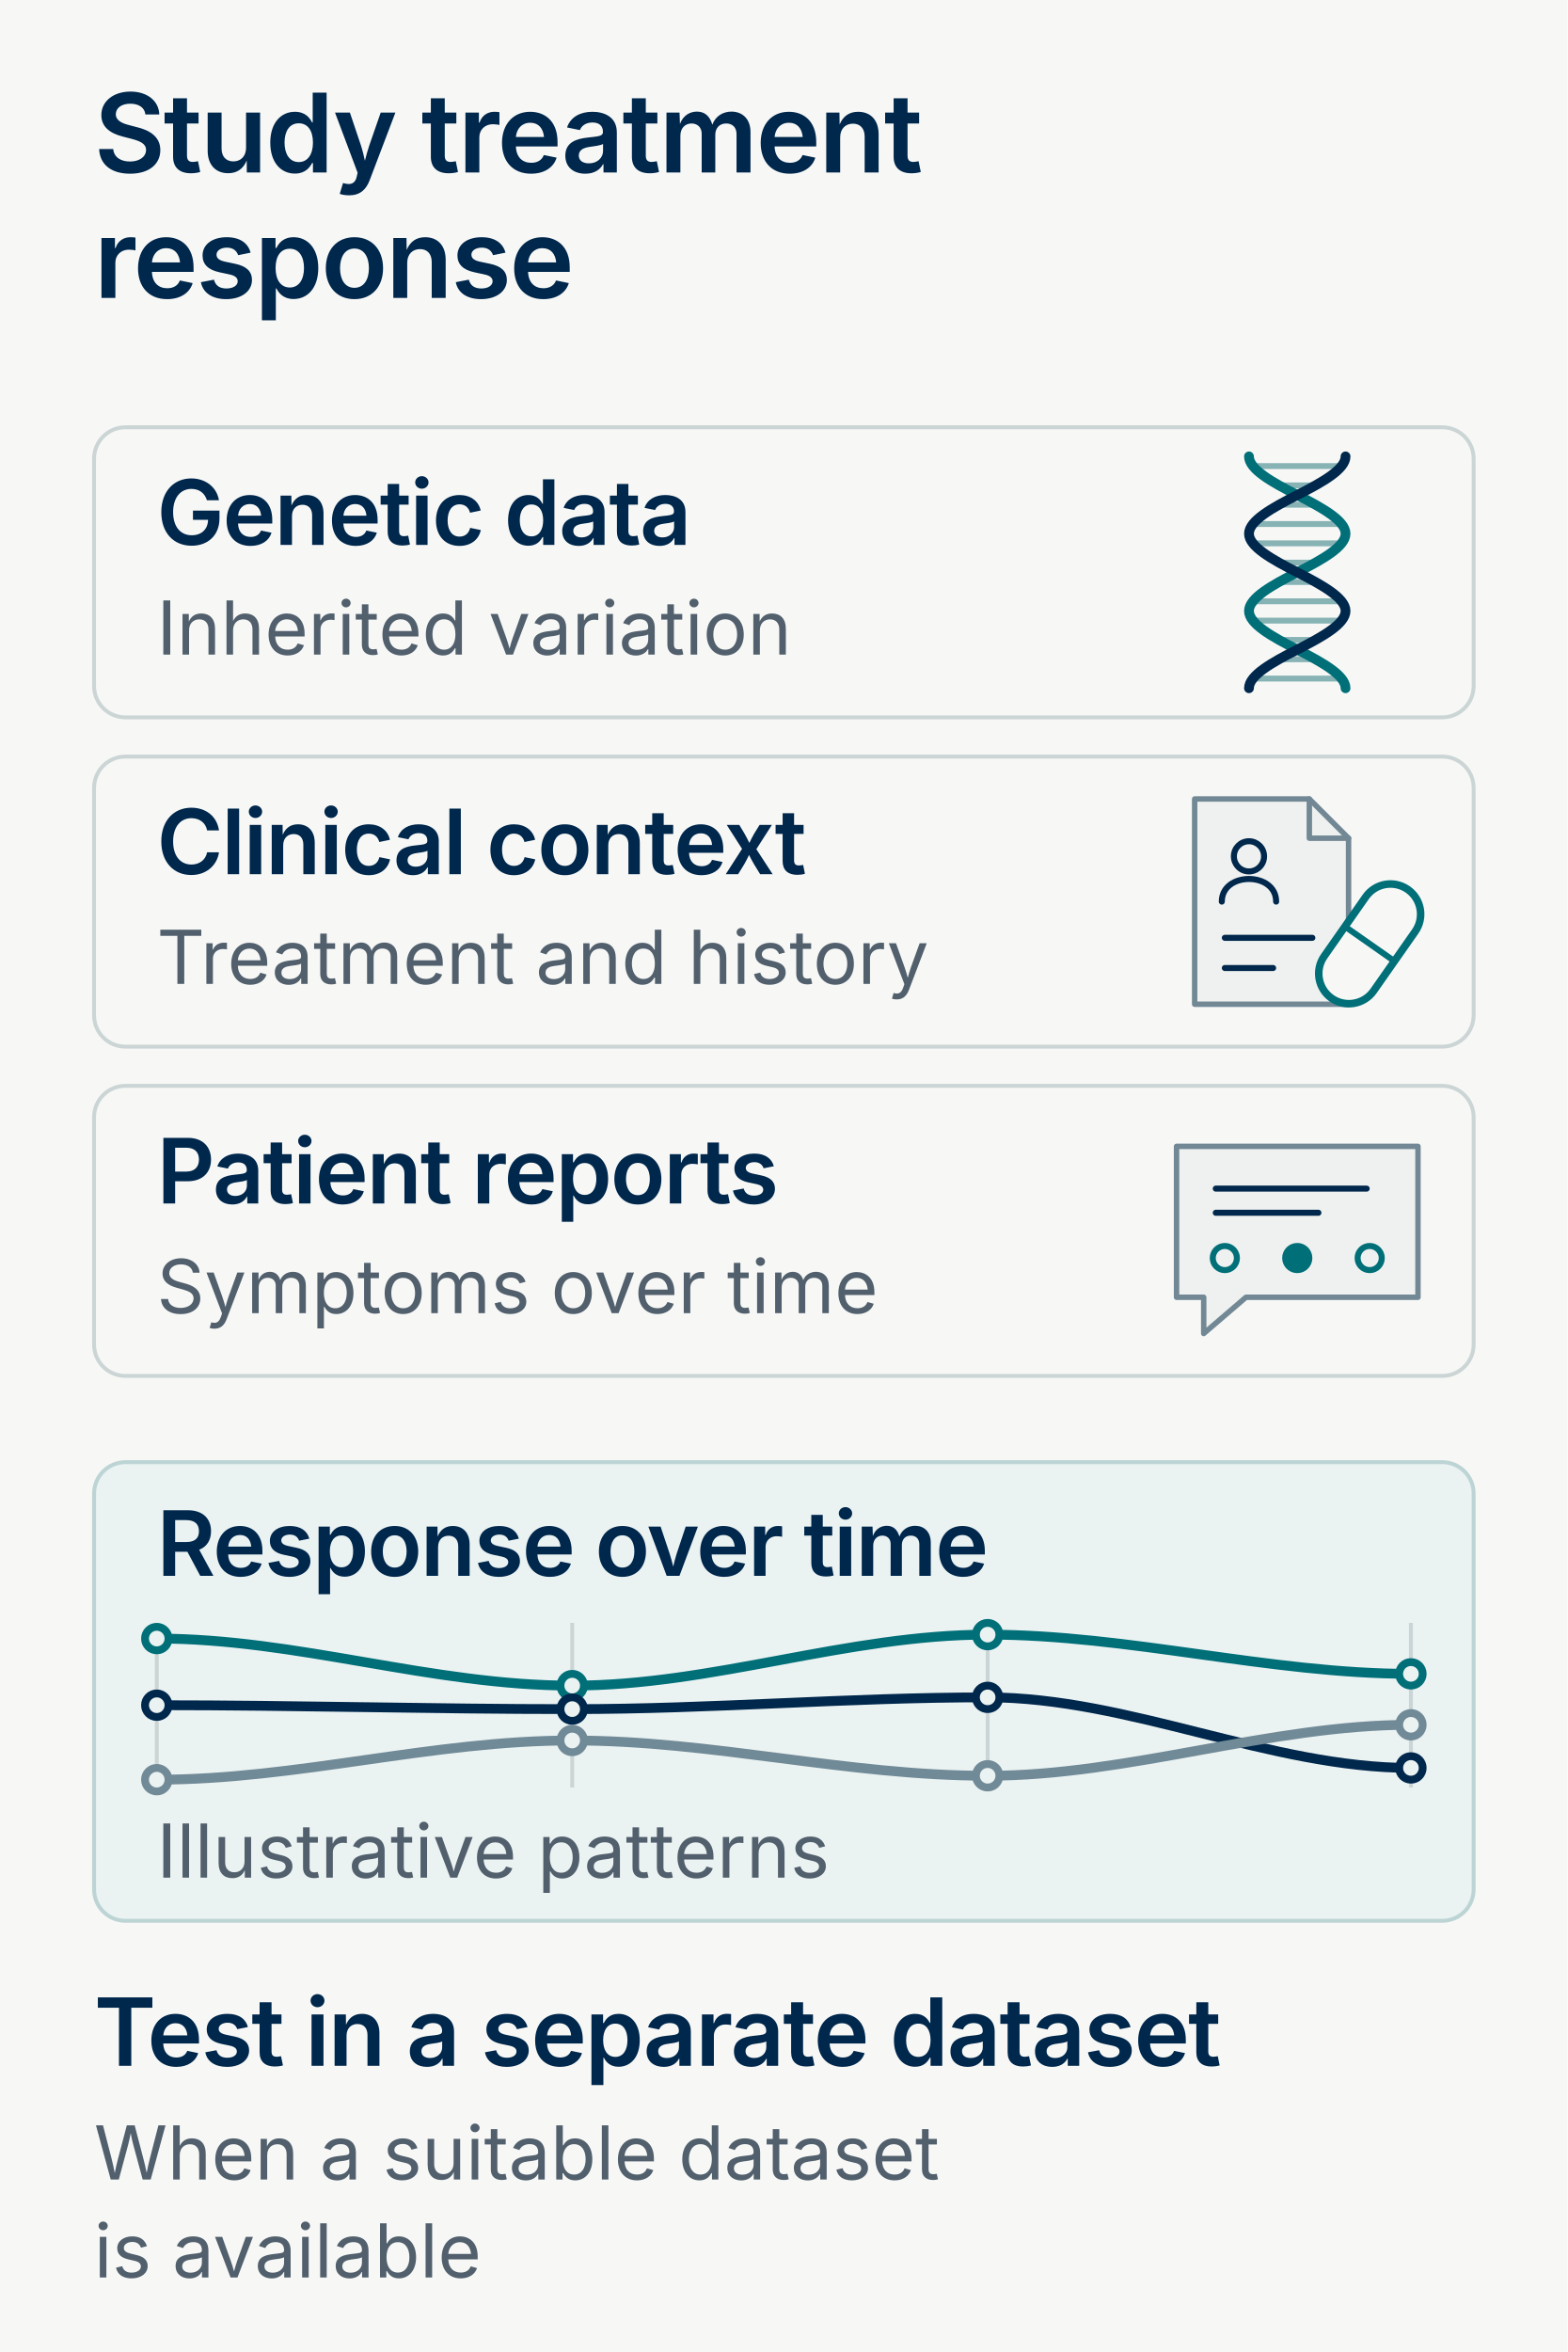
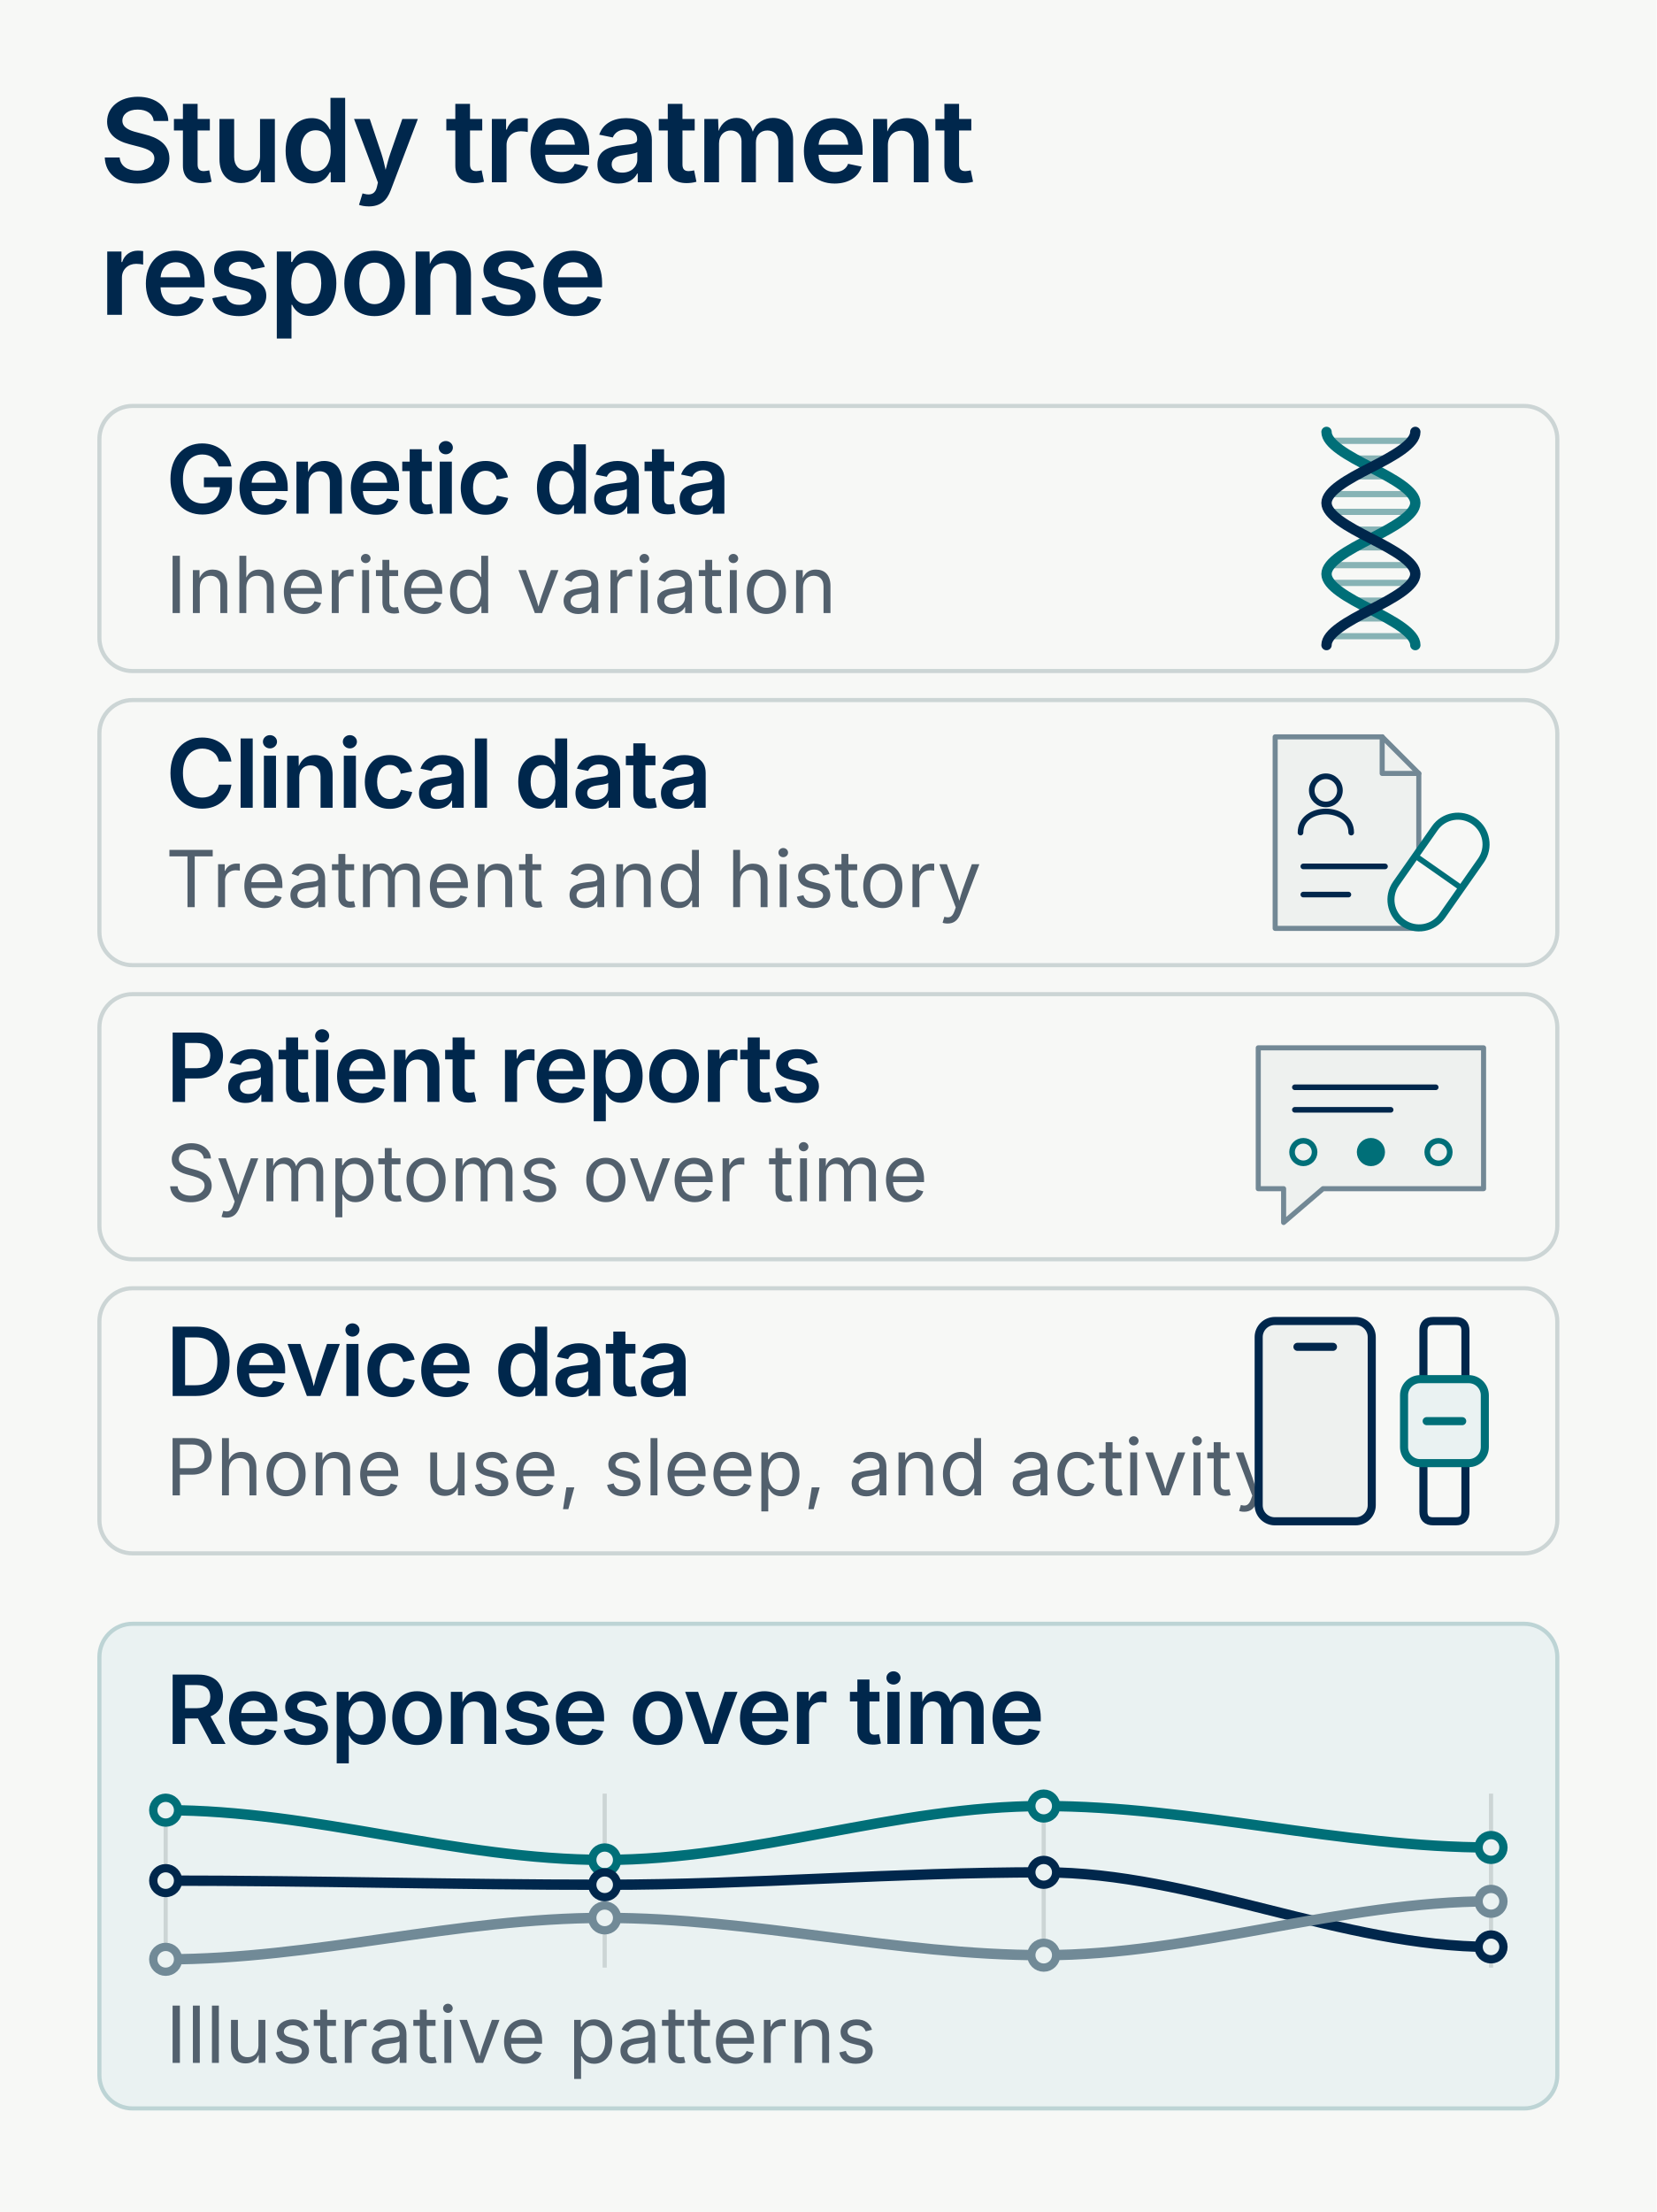
- <svg xmlns="http://www.w3.org/2000/svg" id="dark" width="400" height="600" viewBox="0 0 400 600" role="img" aria-labelledby="mental-health-mobile-title mental-health-mobile-desc">
+ <svg xmlns="http://www.w3.org/2000/svg" id="dark" width="400" height="534" viewBox="0 0 400 534" role="img" aria-labelledby="mental-health-mobile-title mental-health-mobile-desc">
  <style>
    :root:target {
      --figure-border: #344b60;
      --figure-canvas: #142536;
      --figure-ink: #e8f1fa;
      --figure-line: #8ba3b8;
      --figure-muted: #a7b8c8;
      --figure-secondary-line: #8ba3b8;
      --figure-soft: #192d40;
      --figure-teal: #6dcac3;
      --figure-teal-border: #365c63;
      --figure-teal-line: #78b4b6;
      --figure-teal-soft: #163d41;
    }
  </style>
  <defs>
    <g id="genetic-information" transform="translate(-16 -38.4) scale(.8)" fill="none" stroke-linecap="round">
      <path d="M1.652 4H38.348M12.457 12H27.543M12.457 20H27.543M1.652 28H38.348M1.652 36H38.348M12.457 44H27.543M12.457 52H27.543M1.652 60H38.348M1.652 68H38.348M12.457 76H27.543M12.457 84H27.543M1.652 92H38.348" stroke="var(--figure-teal-line, #87b3b5)" stroke-width="1.5" vector-effect="non-scaling-stroke" />
      <path d="M0 0C0 5.333 9.528 10.667 20 16C30.472 21.333 40 26.667 40 32C40 37.333 30.472 42.667 20 48C9.528 53.333 0 58.667 0 64C0 69.333 9.528 74.667 20 80C30.472 85.333 40 90.667 40 96" stroke="var(--figure-teal, #006f78)" stroke-width="2.5" vector-effect="non-scaling-stroke" />
      <path d="M40 0C40 5.333 30.472 10.667 20 16C9.528 21.333 0 26.667 0 32C0 37.333 9.528 42.667 20 48C30.472 53.333 40 58.667 40 64C40 69.333 30.472 74.667 20 80C9.528 85.333 0 90.667 0 96" stroke="var(--figure-ink, #00274c)" stroke-width="2.5" vector-effect="non-scaling-stroke" />
    </g>
    <g id="clinical-information" fill="none" stroke-linecap="round" stroke-linejoin="round">
      <path d="M-34-34H4L17-21V34H-34Z" fill="var(--figure-soft, #eef1ef)" stroke="var(--figure-line, #728895)" stroke-width="1.8" />
      <path d="M4-34v13h13" stroke="var(--figure-line, #728895)" stroke-width="1.8" />
      <circle cx="-16" cy="-15" r="5" stroke="var(--figure-ink, #00274c)" stroke-width="2" />
      <path d="M-25 0c0-10 18-10 18 0M-24 12H5M-24 22H-8" stroke="var(--figure-ink, #00274c)" stroke-width="2" />
      <g transform="translate(24 14) rotate(35)">
        <rect x="-10" y="-22" width="20" height="44" rx="10" fill="var(--figure-canvas, #f7f8f6)" stroke="var(--figure-teal, #006f78)" stroke-width="2.5" />
        <path d="M-10 0H10" stroke="var(--figure-teal, #006f78)" stroke-width="2" />
      </g>
    </g>
    <g id="patient-information" fill="none" stroke-linecap="round" stroke-linejoin="round">
      <path d="M-40-28H40V22H-17L-31 34V22H-40Z" fill="var(--figure-soft, #eef1ef)" stroke="var(--figure-line, #728895)" stroke-width="1.8" />
      <path d="M-27-14H23M-27-6H7" stroke="var(--figure-ink, #00274c)" stroke-width="2" />
      <g stroke="var(--figure-teal, #006f78)" stroke-width="2">
        <circle cx="-24" cy="9" r="4" />
        <circle cy="9" r="4" fill="var(--figure-teal, #006f78)" />
        <circle cx="24" cy="9" r="4" />
      </g>
    </g>
+     <g id="device-information" fill="none" stroke-width="2.5" stroke-linecap="round" stroke-linejoin="round">
+       <g stroke="var(--figure-ink, #00274c)">
+         <rect x="5" y="5" width="35" height="62" rx="5" fill="var(--figure-soft, #eef1ef)" />
+         <path d="M17 13h11M56 23V8q0-3 3-3h7q3 0 3 3v15M56 49v15q0 3 3 3h7q3 0 3-3V49" />
+       </g>
+       <g stroke="var(--figure-teal, #006f78)">
+         <rect x="50" y="23" width="25" height="26" rx="5" fill="var(--figure-teal-soft, #eaf2f2)" />
+         <path d="M57 36h11" />
+       </g>
+     </g>
  </defs>
-   <rect width="400" height="600" fill="var(--figure-canvas, #f7f8f6)" />
+   <rect width="400" height="534" fill="var(--figure-canvas, #f7f8f6)" />
  <g font-family="Inter, Arial, sans-serif" fill="var(--figure-ink, #00274c)">
    <text x="24" y="44" font-size="28" font-weight="600" letter-spacing="-.5">Study treatment<tspan x="24" dy="32">response</tspan>
    </text>
    <g fill="none" stroke="var(--figure-border, #ccd5d5)">
-       <rect x="24" y="109" width="352" height="74" rx="8" />
-       <rect x="24" y="193" width="352" height="74" rx="8" />
-       <rect x="24" y="277" width="352" height="74" rx="8" />
+       <rect x="24" y="98" width="352" height="64" rx="8" />
+       <rect x="24" y="169" width="352" height="64" rx="8" />
+       <rect x="24" y="240" width="352" height="64" rx="8" />
+       <rect x="24" y="311" width="352" height="64" rx="8" />
    </g>
-     <text x="40" y="139" font-size="23" font-weight="600" letter-spacing="-.4">Genetic data</text>
-     <text x="40" y="167" font-size="19" fill="var(--figure-muted, #52606d)">Inherited variation</text>
-     <use href="#genetic-information" transform="translate(331 146) scale(.77)" />
-     <text x="40" y="223" font-size="23" font-weight="600" letter-spacing="-.4">Clinical context</text>
-     <text x="40" y="251" font-size="19" fill="var(--figure-muted, #52606d)">Treatment and history</text>
-     <use href="#clinical-information" transform="translate(331 230) scale(.77)" />
-     <text x="40" y="307" font-size="23" font-weight="600" letter-spacing="-.4">Patient reports</text>
-     <text x="40" y="335" font-size="19" fill="var(--figure-muted, #52606d)">Symptoms over time</text>
-     <use href="#patient-information" transform="translate(331 314) scale(.77)" />
-     <rect x="24" y="373" width="352" height="117" rx="8" fill="var(--figure-teal-soft, #eaf2f2)" stroke="var(--figure-teal-border, #bdd4d5)" />
-     <text x="40" y="402" font-size="23" font-weight="600" letter-spacing="-.4">Response over time</text>
-     <path d="M40 414v42M146 414v42M252 414v42M360 414v42" fill="none" stroke="var(--figure-border, #ccd5d5)" stroke-width="1" />
-     <g fill="none" stroke-width="2.5" stroke-linecap="round">
-       <path d="M40 418C76 418 110 430 146 430S216 417 252 417 324 427 360 427" stroke="var(--figure-teal, #006f78)" />
-       <path d="M40 435C76 435 110 436 146 436S216 433 252 433 324 451 360 451" stroke="var(--figure-ink, #00274c)" />
-       <path d="M40 454C76 454 110 444 146 444S216 453 252 453 324 440 360 440" stroke="var(--figure-secondary-line, #718a97)" />
+     <g font-size="23" font-weight="600" letter-spacing="-.4">
+       <text x="40" y="124">Genetic data</text>
+       <text x="40" y="195">Clinical data</text>
+       <text x="40" y="266">Patient reports</text>
+       <text x="40" y="337">Device data</text>
    </g>
-     <g fill="var(--figure-teal-soft, #eaf2f2)" stroke-width="2">
-       <g stroke="var(--figure-teal, #006f78)">
-         <circle cx="40" cy="418" r="3" />
-         <circle cx="146" cy="430" r="3" />
-         <circle cx="252" cy="417" r="3" />
-         <circle cx="360" cy="427" r="3" />
+     <g font-size="19" fill="var(--figure-muted, #52606d)">
+       <text x="40" y="148">Inherited variation</text>
+       <text x="40" y="219">Treatment and history</text>
+       <text x="40" y="290">Symptoms over time</text>
+       <text x="40" y="361">Phone use, sleep, and activity</text>
+     </g>
+     <use href="#genetic-information" transform="translate(331 130) scale(.67)" />
+     <use href="#clinical-information" transform="translate(331 201) scale(.68)" />
+     <use href="#patient-information" transform="translate(331 272) scale(.68)" />
+     <use href="#device-information" transform="translate(300 315) scale(.78)" />
+     <g transform="translate(0 19)">
+       <rect x="24" y="373" width="352" height="117" rx="8" fill="var(--figure-teal-soft, #eaf2f2)" stroke="var(--figure-teal-border, #bdd4d5)" />
+       <text x="40" y="402" font-size="23" font-weight="600" letter-spacing="-.4">Response over time</text>
+       <path d="M40 414v42M146 414v42M252 414v42M360 414v42" fill="none" stroke="var(--figure-border, #ccd5d5)" stroke-width="1" />
+       <g fill="none" stroke-width="2.5" stroke-linecap="round">
+         <path d="M40 418C76 418 110 430 146 430S216 417 252 417 324 427 360 427" stroke="var(--figure-teal, #006f78)" />
+         <path d="M40 435C76 435 110 436 146 436S216 433 252 433 324 451 360 451" stroke="var(--figure-ink, #00274c)" />
+         <path d="M40 454C76 454 110 444 146 444S216 453 252 453 324 440 360 440" stroke="var(--figure-secondary-line, #718a97)" />
      </g>
-       <g stroke="var(--figure-ink, #00274c)">
-         <circle cx="40" cy="435" r="3" />
-         <circle cx="146" cy="436" r="3" />
-         <circle cx="252" cy="433" r="3" />
-         <circle cx="360" cy="451" r="3" />
+       <g fill="var(--figure-teal-soft, #eaf2f2)" stroke-width="2">
+         <g stroke="var(--figure-teal, #006f78)">
+           <circle cx="40" cy="418" r="3" />
+           <circle cx="146" cy="430" r="3" />
+           <circle cx="252" cy="417" r="3" />
+           <circle cx="360" cy="427" r="3" />
+         </g>
+         <g stroke="var(--figure-ink, #00274c)">
+           <circle cx="40" cy="435" r="3" />
+           <circle cx="146" cy="436" r="3" />
+           <circle cx="252" cy="433" r="3" />
+           <circle cx="360" cy="451" r="3" />
+         </g>
+         <g stroke="var(--figure-secondary-line, #718a97)">
+           <circle cx="40" cy="454" r="3" />
+           <circle cx="146" cy="444" r="3" />
+           <circle cx="252" cy="453" r="3" />
+           <circle cx="360" cy="440" r="3" />
+         </g>
      </g>
-       <g stroke="var(--figure-secondary-line, #718a97)">
-         <circle cx="40" cy="454" r="3" />
-         <circle cx="146" cy="444" r="3" />
-         <circle cx="252" cy="453" r="3" />
-         <circle cx="360" cy="440" r="3" />
-       </g>
+       <text x="40" y="479" font-size="19" fill="var(--figure-muted, #52606d)">Illustrative patterns</text>
    </g>
-     <text x="40" y="479" font-size="19" fill="var(--figure-muted, #52606d)">Illustrative patterns</text>
-     <text x="24" y="527" font-size="24" font-weight="600" letter-spacing="-.4">Test in a separate dataset</text>
-     <text x="24" y="556" font-size="19" fill="var(--figure-muted, #52606d)">When a suitable dataset<tspan x="24" dy="25">is available</tspan>
-     </text>
  </g>
</svg>
